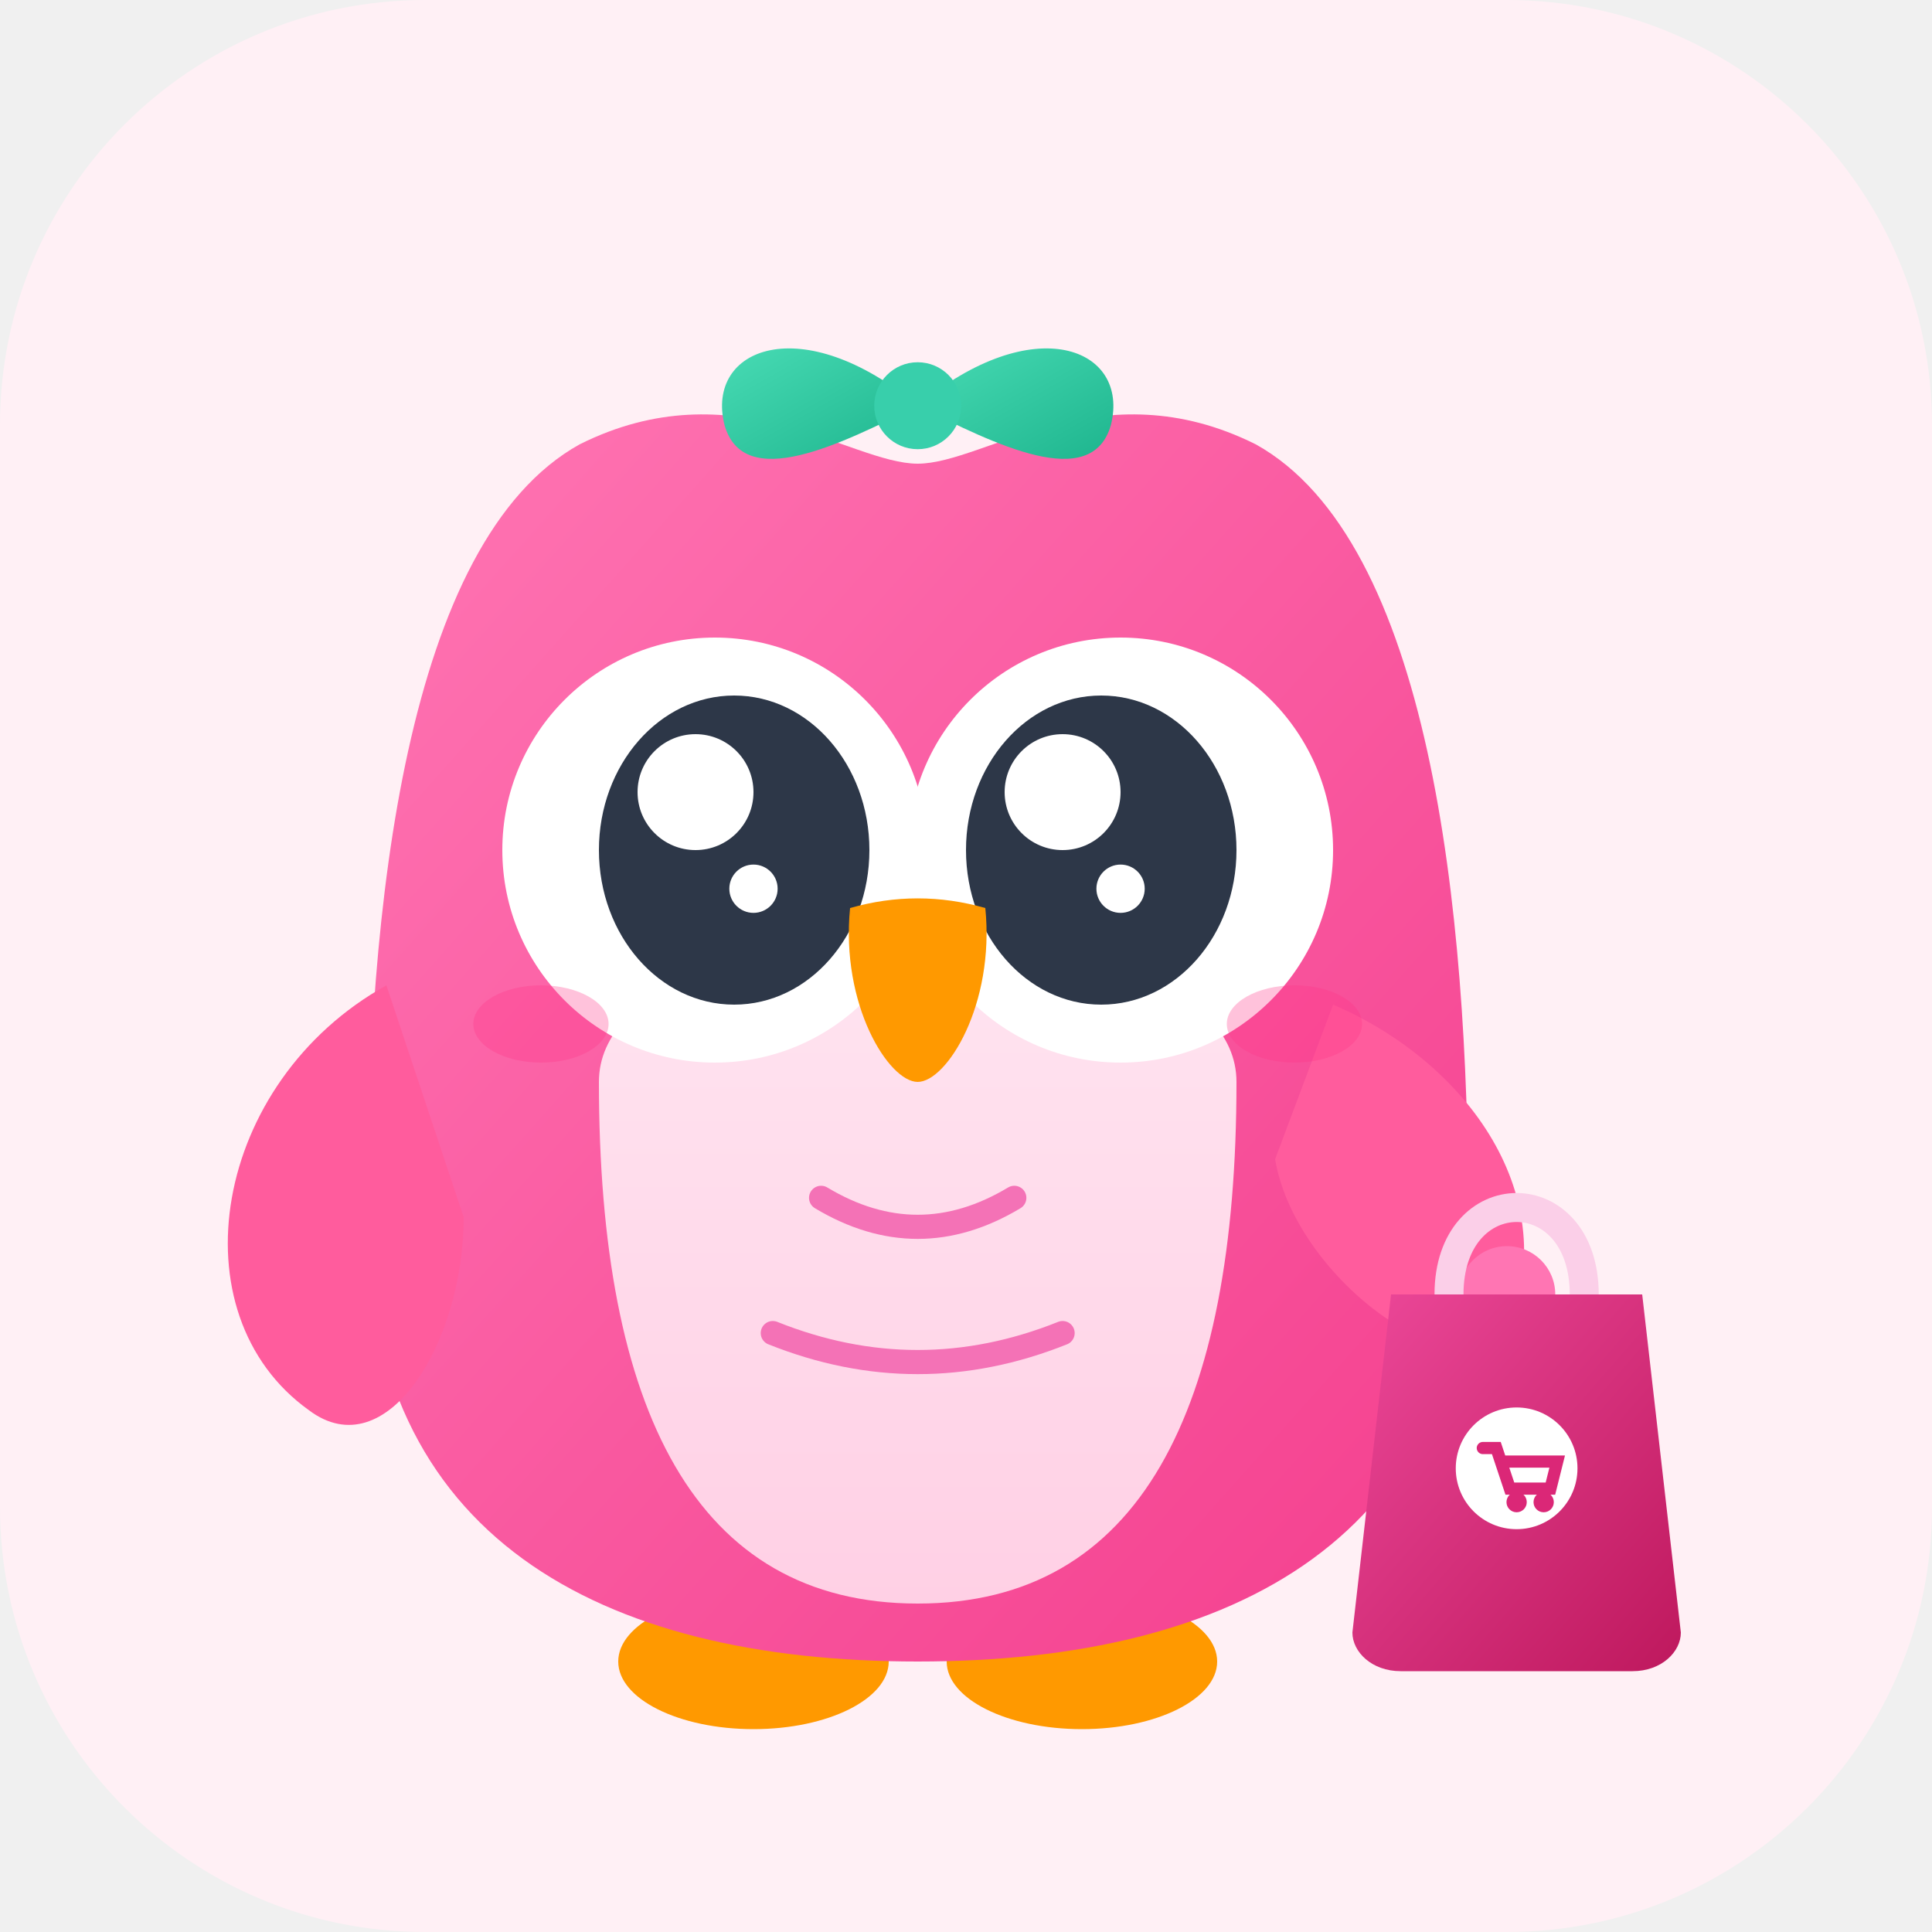
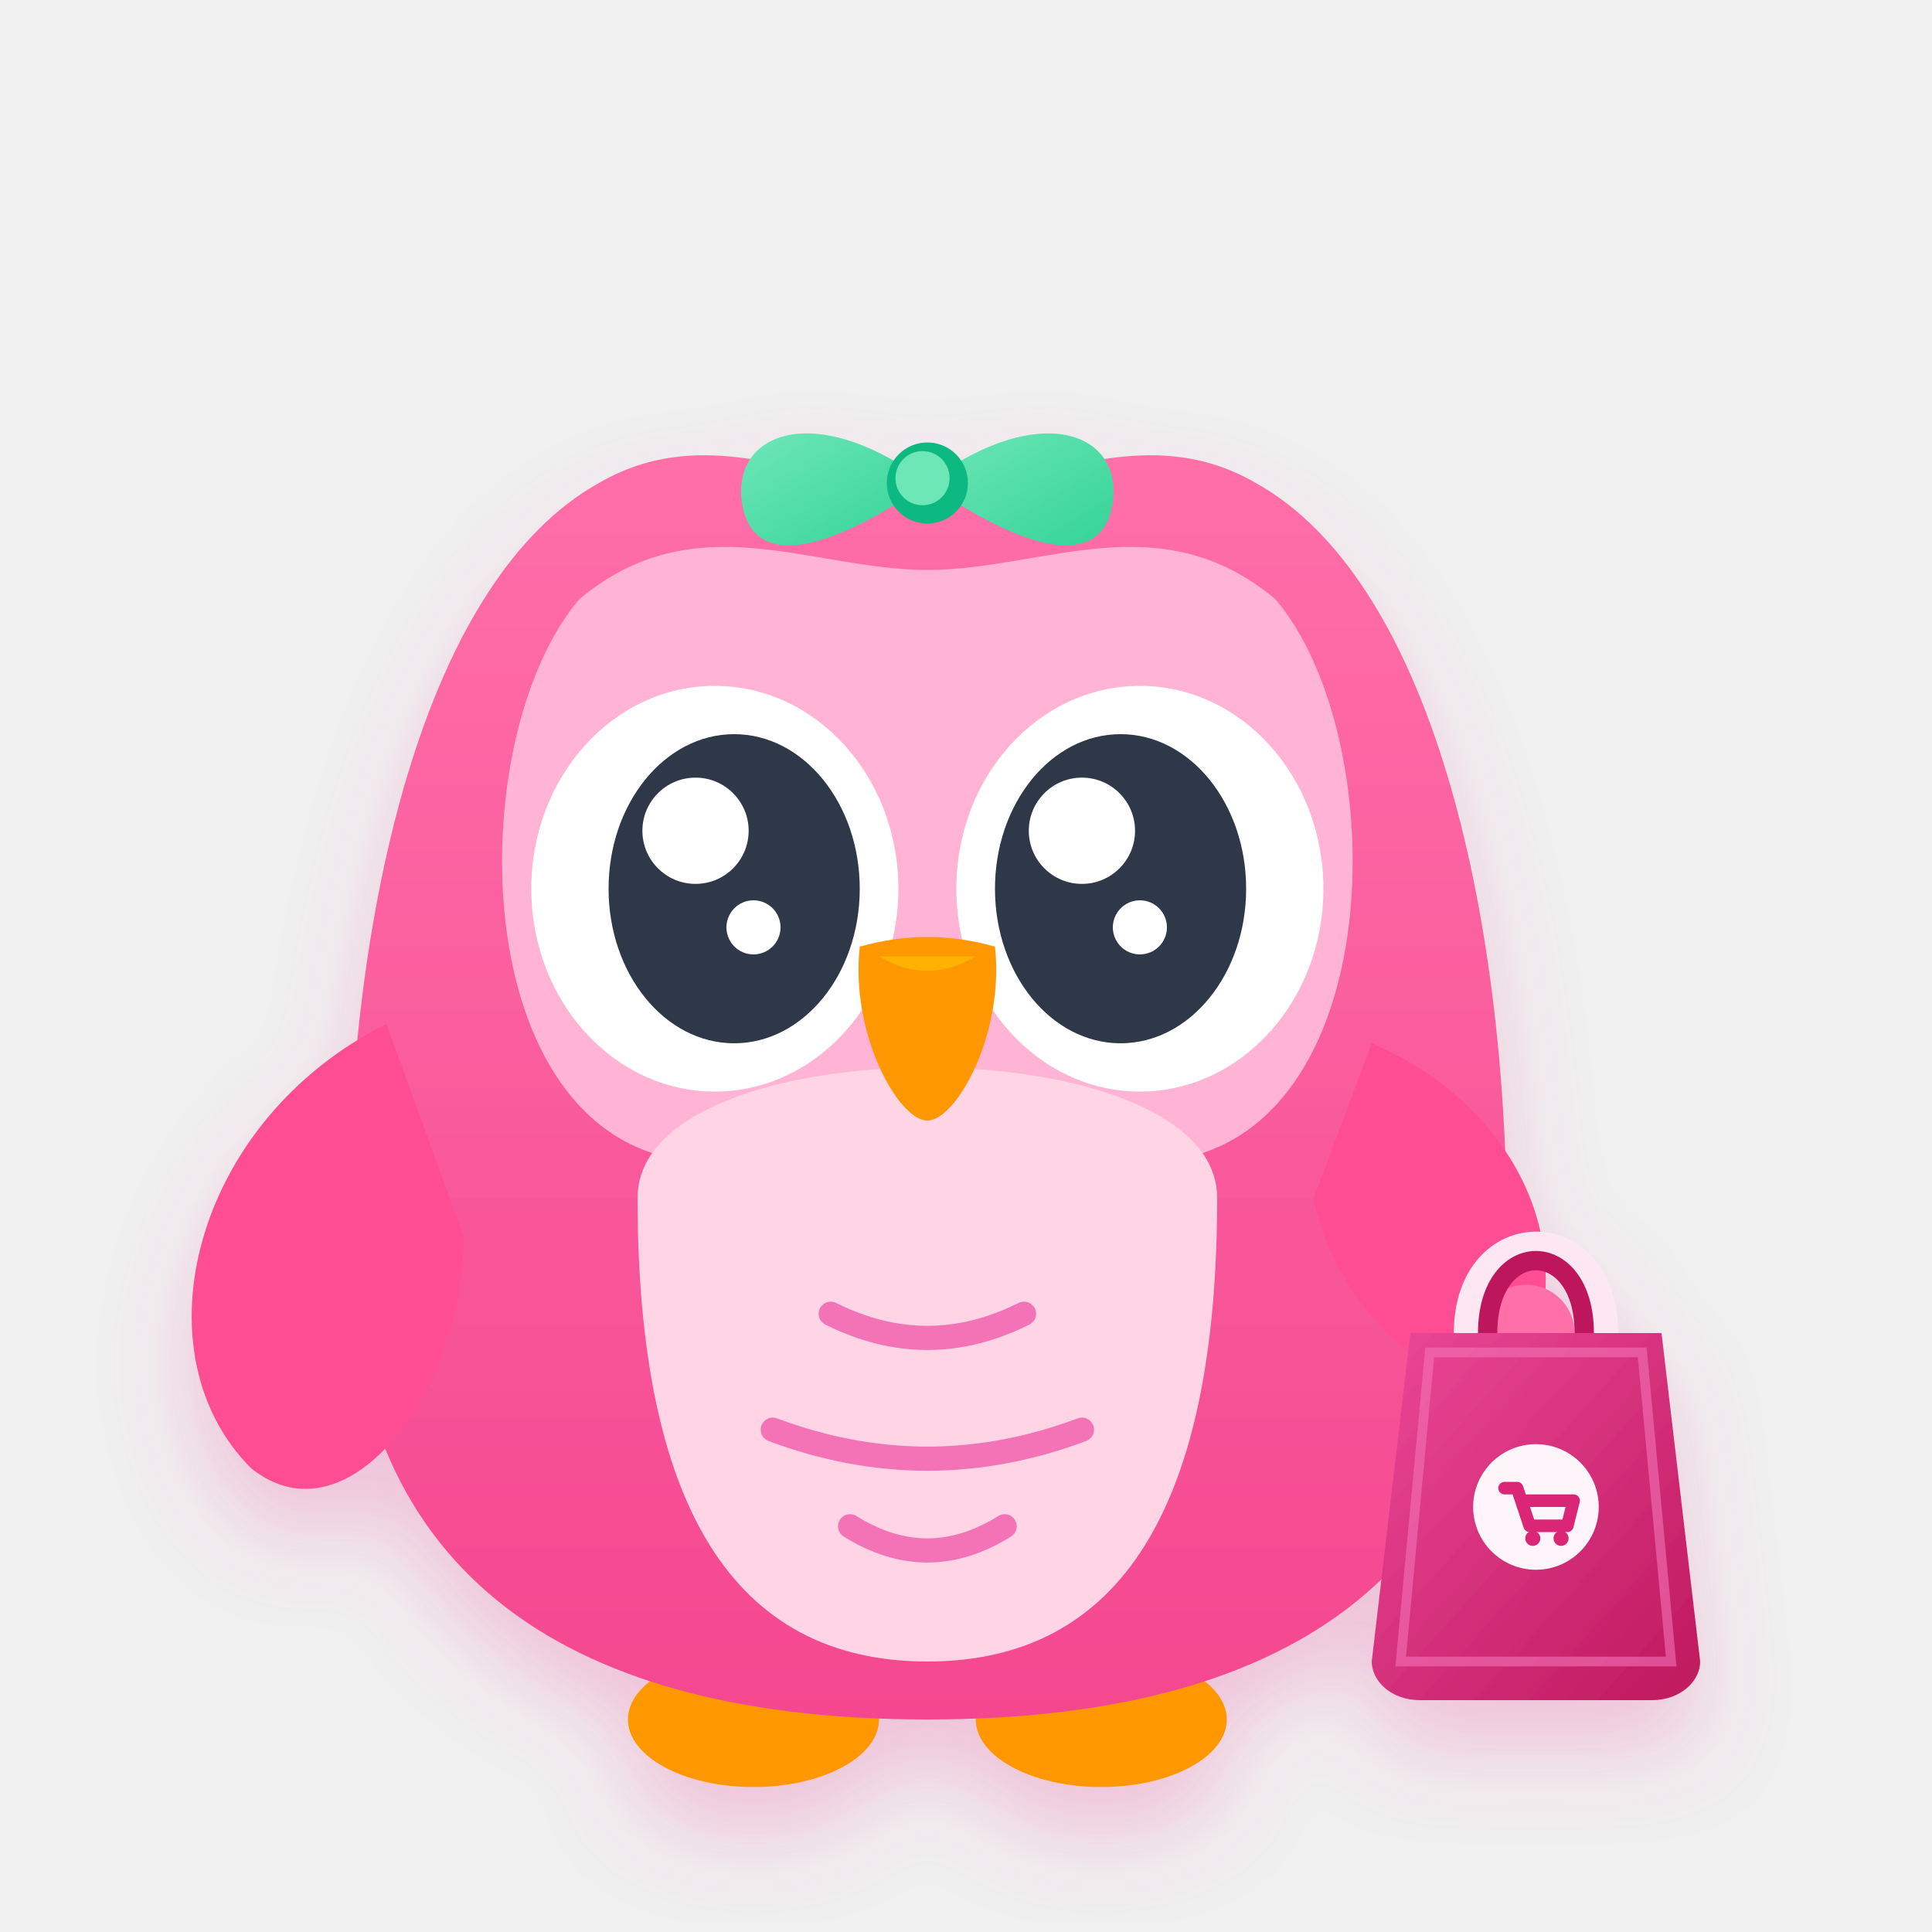
<svg xmlns="http://www.w3.org/2000/svg" viewBox="0 0 200 200" width="100%" height="100%">
  <defs>
-     <linearGradient id="owlPinkGrad" x1="0%" y1="0%" x2="100%" y2="100%">
-       <stop offset="0%" stop-color="#ff75b3" />
-       <stop offset="100%" stop-color="#f43f8e" />
+     <linearGradient id="owlBodyGrad" x1="0%" y1="0%" x2="0%" y2="100%">
+       <stop offset="0%" stop-color="#ff6fa9" />
+       <stop offset="100%" stop-color="#f4478f" />
    </linearGradient>
-     <linearGradient id="bellyGrad" x1="0%" y1="0%" x2="0%" y2="100%">
-       <stop offset="0%" stop-color="#ffe4f0" />
-       <stop offset="100%" stop-color="#ffd0e5" />
+     <linearGradient id="bowMintGrad" x1="0%" y1="0%" x2="100%" y2="100%">
+       <stop offset="0%" stop-color="#6ee7b7" />
+       <stop offset="100%" stop-color="#34d399" />
    </linearGradient>
-     <linearGradient id="bowGrad" x1="0%" y1="0%" x2="100%" y2="100%">
-       <stop offset="0%" stop-color="#48dbb4" />
-       <stop offset="100%" stop-color="#1eb58e" />
-     </linearGradient>
-     <linearGradient id="bagGrad" x1="0%" y1="0%" x2="100%" y2="100%">
+     <linearGradient id="shoppingBagGrad" x1="0%" y1="0%" x2="100%" y2="100%">
      <stop offset="0%" stop-color="#ec4899" />
      <stop offset="100%" stop-color="#be185d" />
    </linearGradient>
+     <filter id="softMascotShadow" x="-10%" y="-10%" width="120%" height="120%">
+       <feDropShadow dx="0" dy="5" stdDeviation="4.5" flood-color="#ec4899" flood-opacity="0.28" />
+     </filter>
  </defs>
-   <rect width="200" height="200" rx="44" fill="#fff0f5" />
-   <ellipse cx="78" cy="172" rx="14" ry="7" fill="#ff9900" />
-   <ellipse cx="112" cy="172" rx="14" ry="7" fill="#ff9900" />
-   <path d="M 60 46 C 42 56, 38 94, 38 126 C 38 159, 62 172, 95 172 C 128 172, 152 159, 152 126 C 152 94, 148 56, 130 46 C 114 38, 102 48, 95 48 C 88 48, 76 38, 60 46 Z" fill="url(#owlPinkGrad)" />
-   <path d="M 40 102 C 22 112, 18 136, 32 146 C 40 152, 48 139, 48 126 Z" fill="#ff5c9d" />
-   <path d="M 62 112 C 62 92, 128 92, 128 112 C 128 146, 118 166, 95 166 C 72 166, 62 146, 62 112 Z" fill="url(#bellyGrad)" />
-   <path d="M 85 124 Q 95 130 105 124" stroke="#f472b6" stroke-width="2.5" fill="none" stroke-linecap="round" />
-   <path d="M 80 138 Q 95 144 110 138" stroke="#f472b6" stroke-width="2.5" fill="none" stroke-linecap="round" />
-   <circle cx="74" cy="88" r="22" fill="#ffffff" />
-   <circle cx="116" cy="88" r="22" fill="#ffffff" />
-   <ellipse cx="76" cy="88" rx="14" ry="16" fill="#2d3748" />
-   <ellipse cx="114" cy="88" rx="14" ry="16" fill="#2d3748" />
-   <circle cx="72" cy="82" r="6" fill="#ffffff" />
-   <circle cx="78" cy="92" r="2.5" fill="#ffffff" />
-   <circle cx="110" cy="82" r="6" fill="#ffffff" />
-   <circle cx="116" cy="92" r="2.5" fill="#ffffff" />
-   <path d="M 88 94 Q 95 92 102 94 C 103 104, 98 112, 95 112 C 92 112, 87 104, 88 94 Z" fill="#ff9900" />
-   <g transform="translate(95, 42)">
-     <path d="M 0 0 C -12 -10, -22 -6, -20 2 C -18 9, -8 4, 0 0 Z" fill="url(#bowGrad)" />
-     <path d="M 0 0 C 12 -10, 22 -6, 20 2 C 18 9, 8 4, 0 0 Z" fill="url(#bowGrad)" />
-     <circle cx="0" cy="0" r="4.5" fill="#38cfab" />
-   </g>
-   <g transform="translate(138, 104)">
-     <path d="M 0 0 C 14 6, 24 20, 18 34 C 12 40, -4 28, -6 16 Z" fill="#ff5c9d" />
-     <circle cx="18" cy="30" r="5" fill="#ff75b3" />
-     <path d="M 12 30 C 12 18, 26 18, 26 30" fill="none" stroke="#fbcfe8" stroke-width="3" stroke-linecap="round" />
-     <path d="M 6 30 L 32 30 L 36 65 C 36 67, 34 69, 31 69 L 7 69 C 4 69, 2 67, 2 65 Z" fill="url(#bagGrad)" />
-     <g transform="translate(19, 48) scale(0.7)">
-       <circle cx="0" cy="0" r="9" fill="#ffffff" />
-       <path d="M -5 -3 L -3 -3 L -1 3 L 5 3 L 6 -1 L -2 -1" fill="none" stroke="#db2777" stroke-width="1.8" stroke-linecap="round" />
-       <circle cx="0" cy="5" r="1.5" fill="#db2777" />
-       <circle cx="4" cy="5" r="1.5" fill="#db2777" />
+   <g filter="url(#softMascotShadow)">
+     <ellipse cx="78" cy="178" rx="13" ry="7" fill="#ff9800" />
+     <ellipse cx="114" cy="178" rx="13" ry="7" fill="#ff9800" />
+     <path d="M 62 50               C 44 60, 36 94, 36 128               C 36 164, 60 178, 96 178               C 132 178, 156 164, 156 128               C 156 94, 148 60, 130 50               C 118 43, 106 51, 96 51               C 86 51, 74 43, 62 50 Z" fill="url(#owlBodyGrad)" />
+     <path d="M 40 106 C 20 116, 14 140, 26 152 C 36 160, 48 144, 48 128 Z" fill="#ff4d94" />
+     <path d="M 60 62               C 48 76, 48 116, 70 120               C 82 122, 90 114, 96 106               C 102 114, 110 122, 122 120               C 144 116, 144 76, 132 62               C 120 52, 108 59, 96 59               C 84 59, 72 52, 60 62 Z" fill="#ffb3d5" />
+     <path d="M 66 124 C 66 106, 126 106, 126 124 C 126 156, 116 172, 96 172 C 76 172, 66 156, 66 124 Z" fill="#ffd4e5" />
+     <path d="M 86 136 Q 96 141 106 136" stroke="#f472b6" stroke-width="2.5" fill="none" stroke-linecap="round" />
+     <path d="M 80 148 Q 96 154 112 148" stroke="#f472b6" stroke-width="2.5" fill="none" stroke-linecap="round" />
+     <path d="M 88 158 Q 96 163 104 158" stroke="#f472b6" stroke-width="2.5" fill="none" stroke-linecap="round" />
+     <ellipse cx="74" cy="92" rx="19" ry="21" fill="#ffffff" />
+     <ellipse cx="76" cy="92" rx="13" ry="16" fill="#2d3748" />
+     <circle cx="72" cy="86" r="5.5" fill="#ffffff" />
+     <circle cx="78" cy="96" r="2.8" fill="#ffffff" />
+     <ellipse cx="118" cy="92" rx="19" ry="21" fill="#ffffff" />
+     <ellipse cx="116" cy="92" rx="13" ry="16" fill="#2d3748" />
+     <circle cx="112" cy="86" r="5.5" fill="#ffffff" />
+     <circle cx="118" cy="96" r="2.8" fill="#ffffff" />
+     <path d="M 89 98 Q 96 96 103 98 C 104 107, 99 116, 96 116 C 93 116, 88 107, 89 98 Z" fill="#ff9800" />
+     <path d="M 91 99 Q 96 102 101 99" fill="#ffb300" />
+     <g transform="translate(96, 50)">
+       <path d="M 0 0 C -12 -9, -21 -5, -19 3 C -17 10, -7 5, 0 0 Z" fill="url(#bowMintGrad)" />
+       <path d="M 0 0 C 12 -9, 21 -5, 19 3 C 17 10, 7 5, 0 0 Z" fill="url(#bowMintGrad)" />
+       <circle cx="0" cy="0" r="4.2" fill="#10b981" />
+       <circle cx="-0.5" cy="-0.5" r="2.8" fill="#6ee7b7" />
+     </g>
+     <g transform="translate(142, 108)">
+       <path d="M 0 0 C 14 6, 22 20, 16 34 C 10 40, -4 28, -6 16 Z" fill="#ff4d94" />
+       <circle cx="16" cy="30" r="5" fill="#ff6fa9" />
+       <path d="M 10 30 C 10 18, 24 18, 24 30" fill="none" stroke="#fce7f3" stroke-width="3" stroke-linecap="round" />
+       <path d="M 12 30 C 12 20, 22 20, 22 30" fill="none" stroke="#be185d" stroke-width="2" stroke-linecap="round" />
+       <path d="M 4 30 L 30 30 L 34 64 C 34 66, 32 68, 29 68 L 5 68 C 2 68, 0 66, 0 64 Z" fill="url(#shoppingBagGrad)" />
+       <path d="M 6 32 L 28 32 L 31 64 L 3 64 Z" fill="none" stroke="#f472b6" stroke-width="1" opacity="0.6" />
+       <g transform="translate(17, 48) scale(0.65)">
+         <circle cx="0" cy="0" r="10" fill="#ffffff" opacity="0.95" />
+         <path d="M -5 -3 L -3 -3 L -1 3 L 5 3 L 6 -1 L -2 -1" fill="none" stroke="#db2777" stroke-width="2" stroke-linecap="round" stroke-linejoin="round" />
+         <circle cx="-0.5" cy="5" r="1.2" fill="#db2777" />
+         <circle cx="4" cy="5" r="1.2" fill="#db2777" />
+       </g>
    </g>
  </g>
-   <ellipse cx="56" cy="106" rx="7" ry="4" fill="#ff3385" opacity="0.3" />
-   <ellipse cx="134" cy="106" rx="7" ry="4" fill="#ff3385" opacity="0.3" />
</svg>
